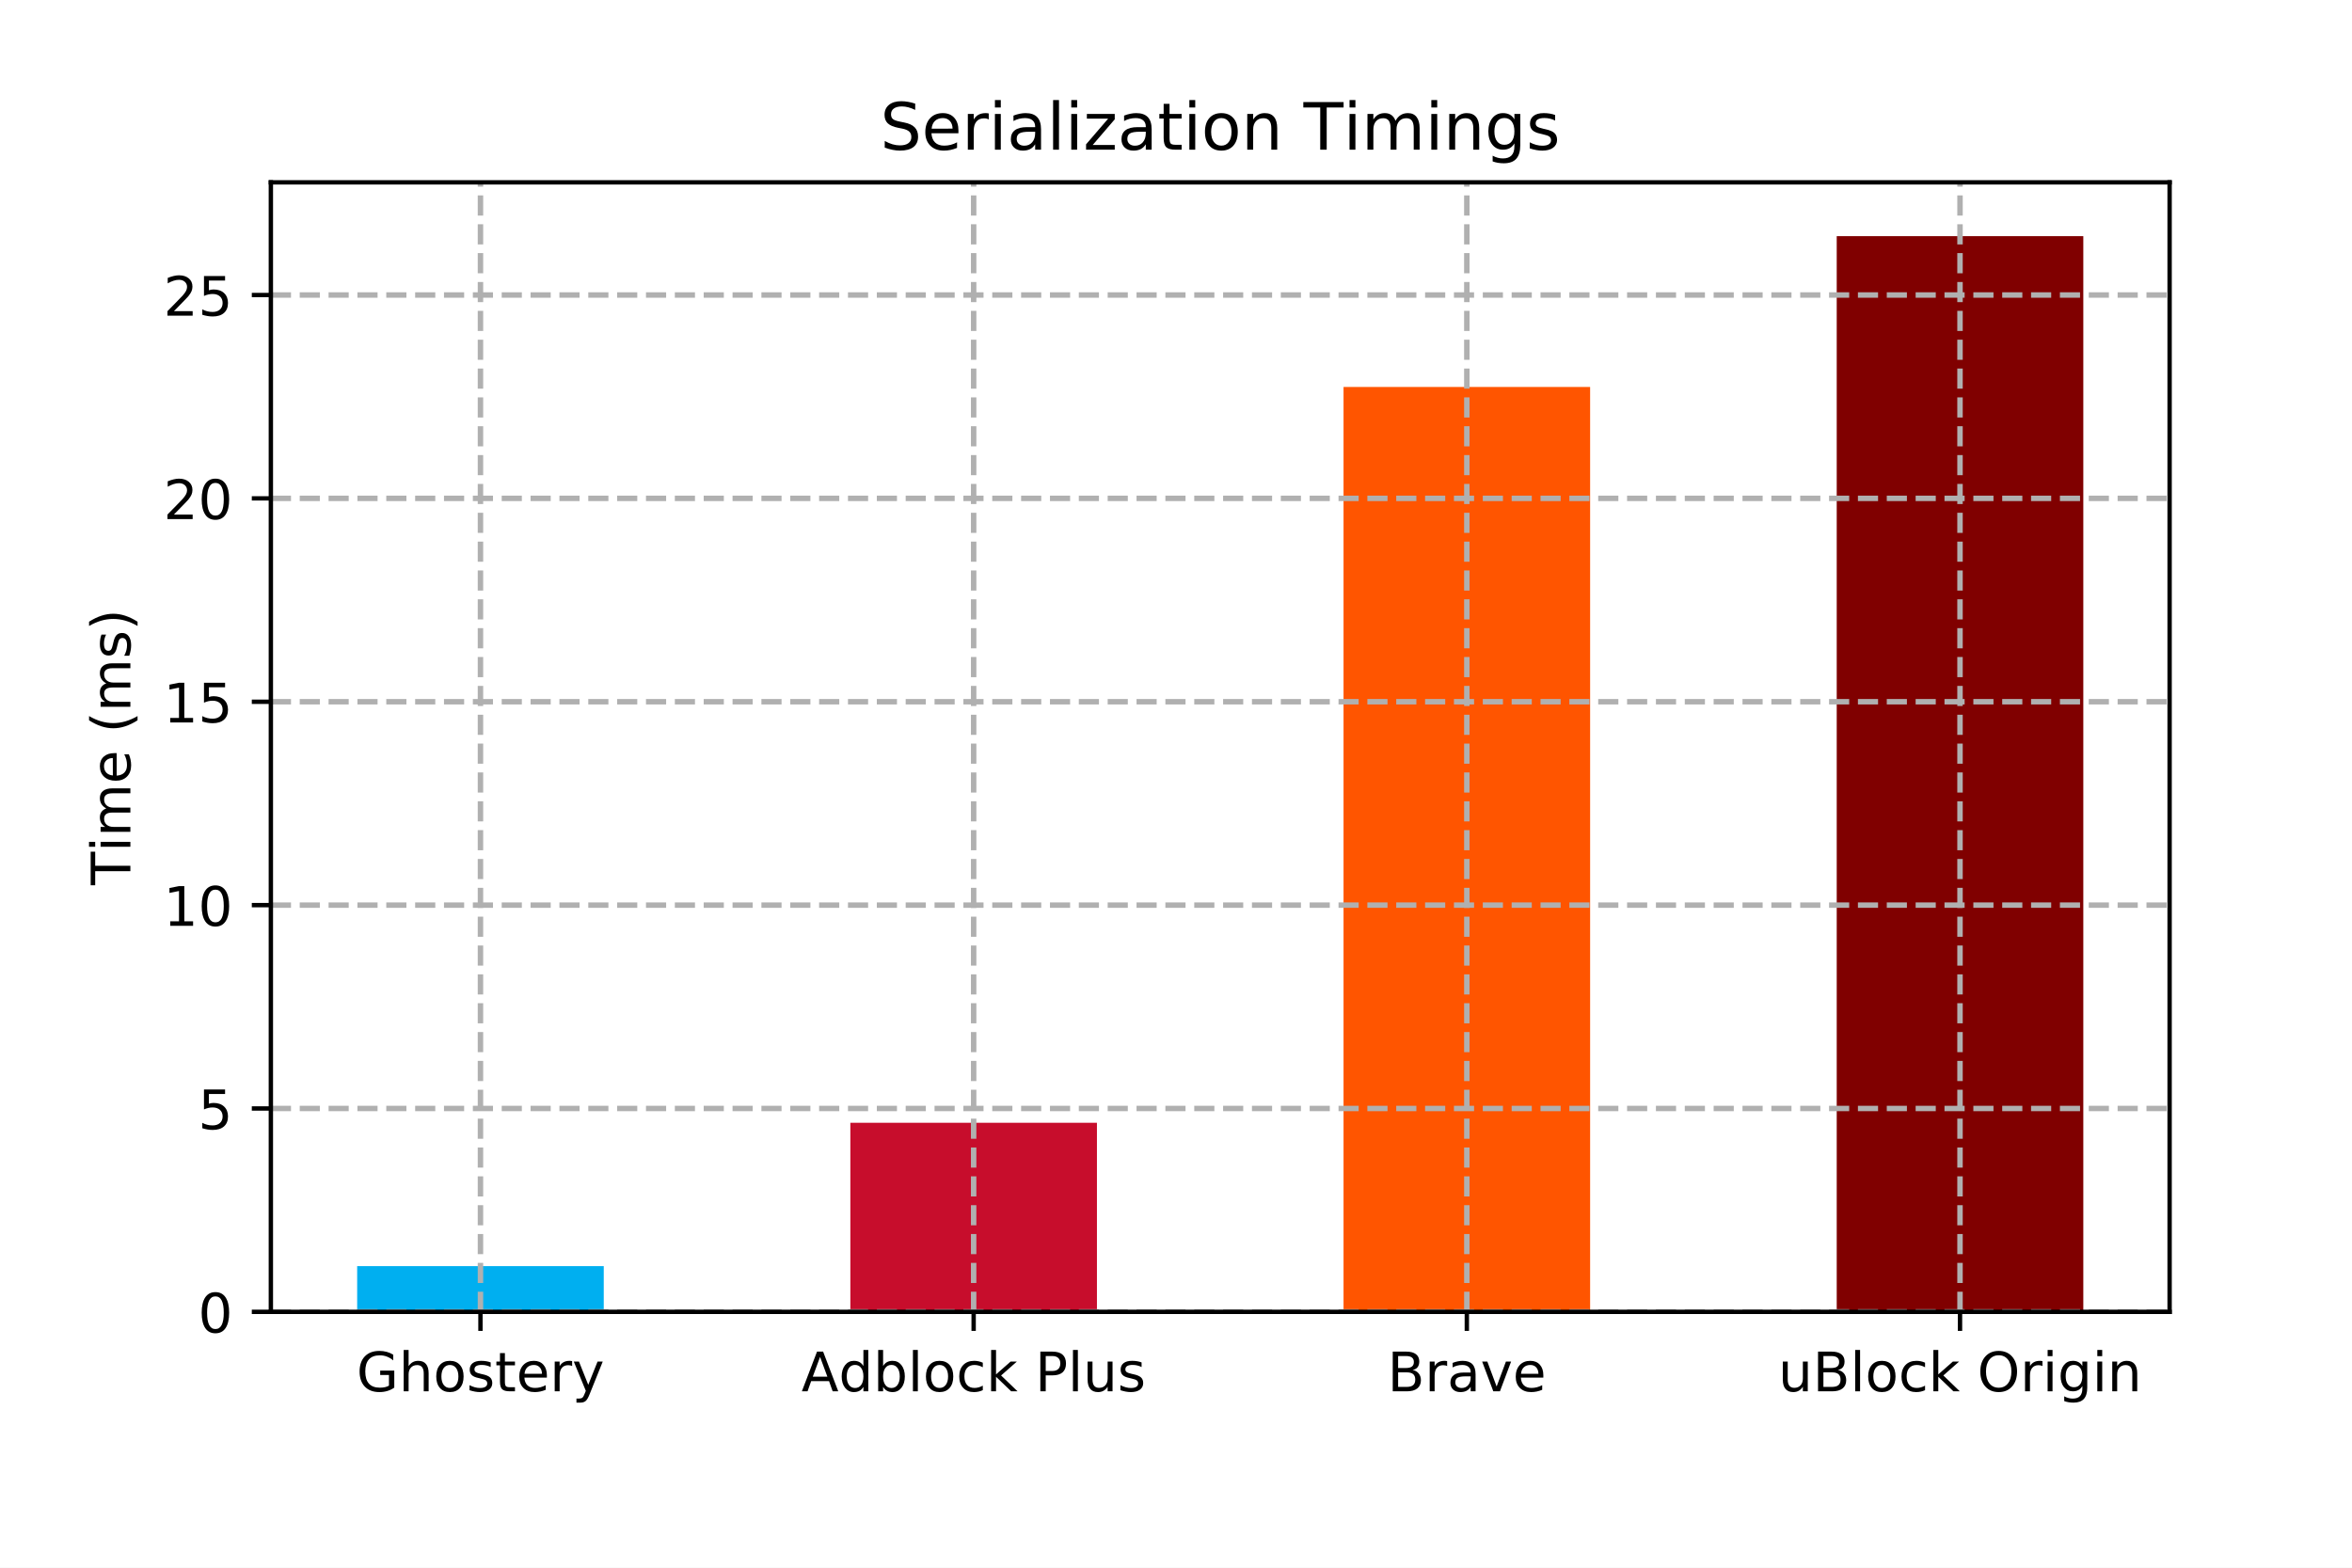
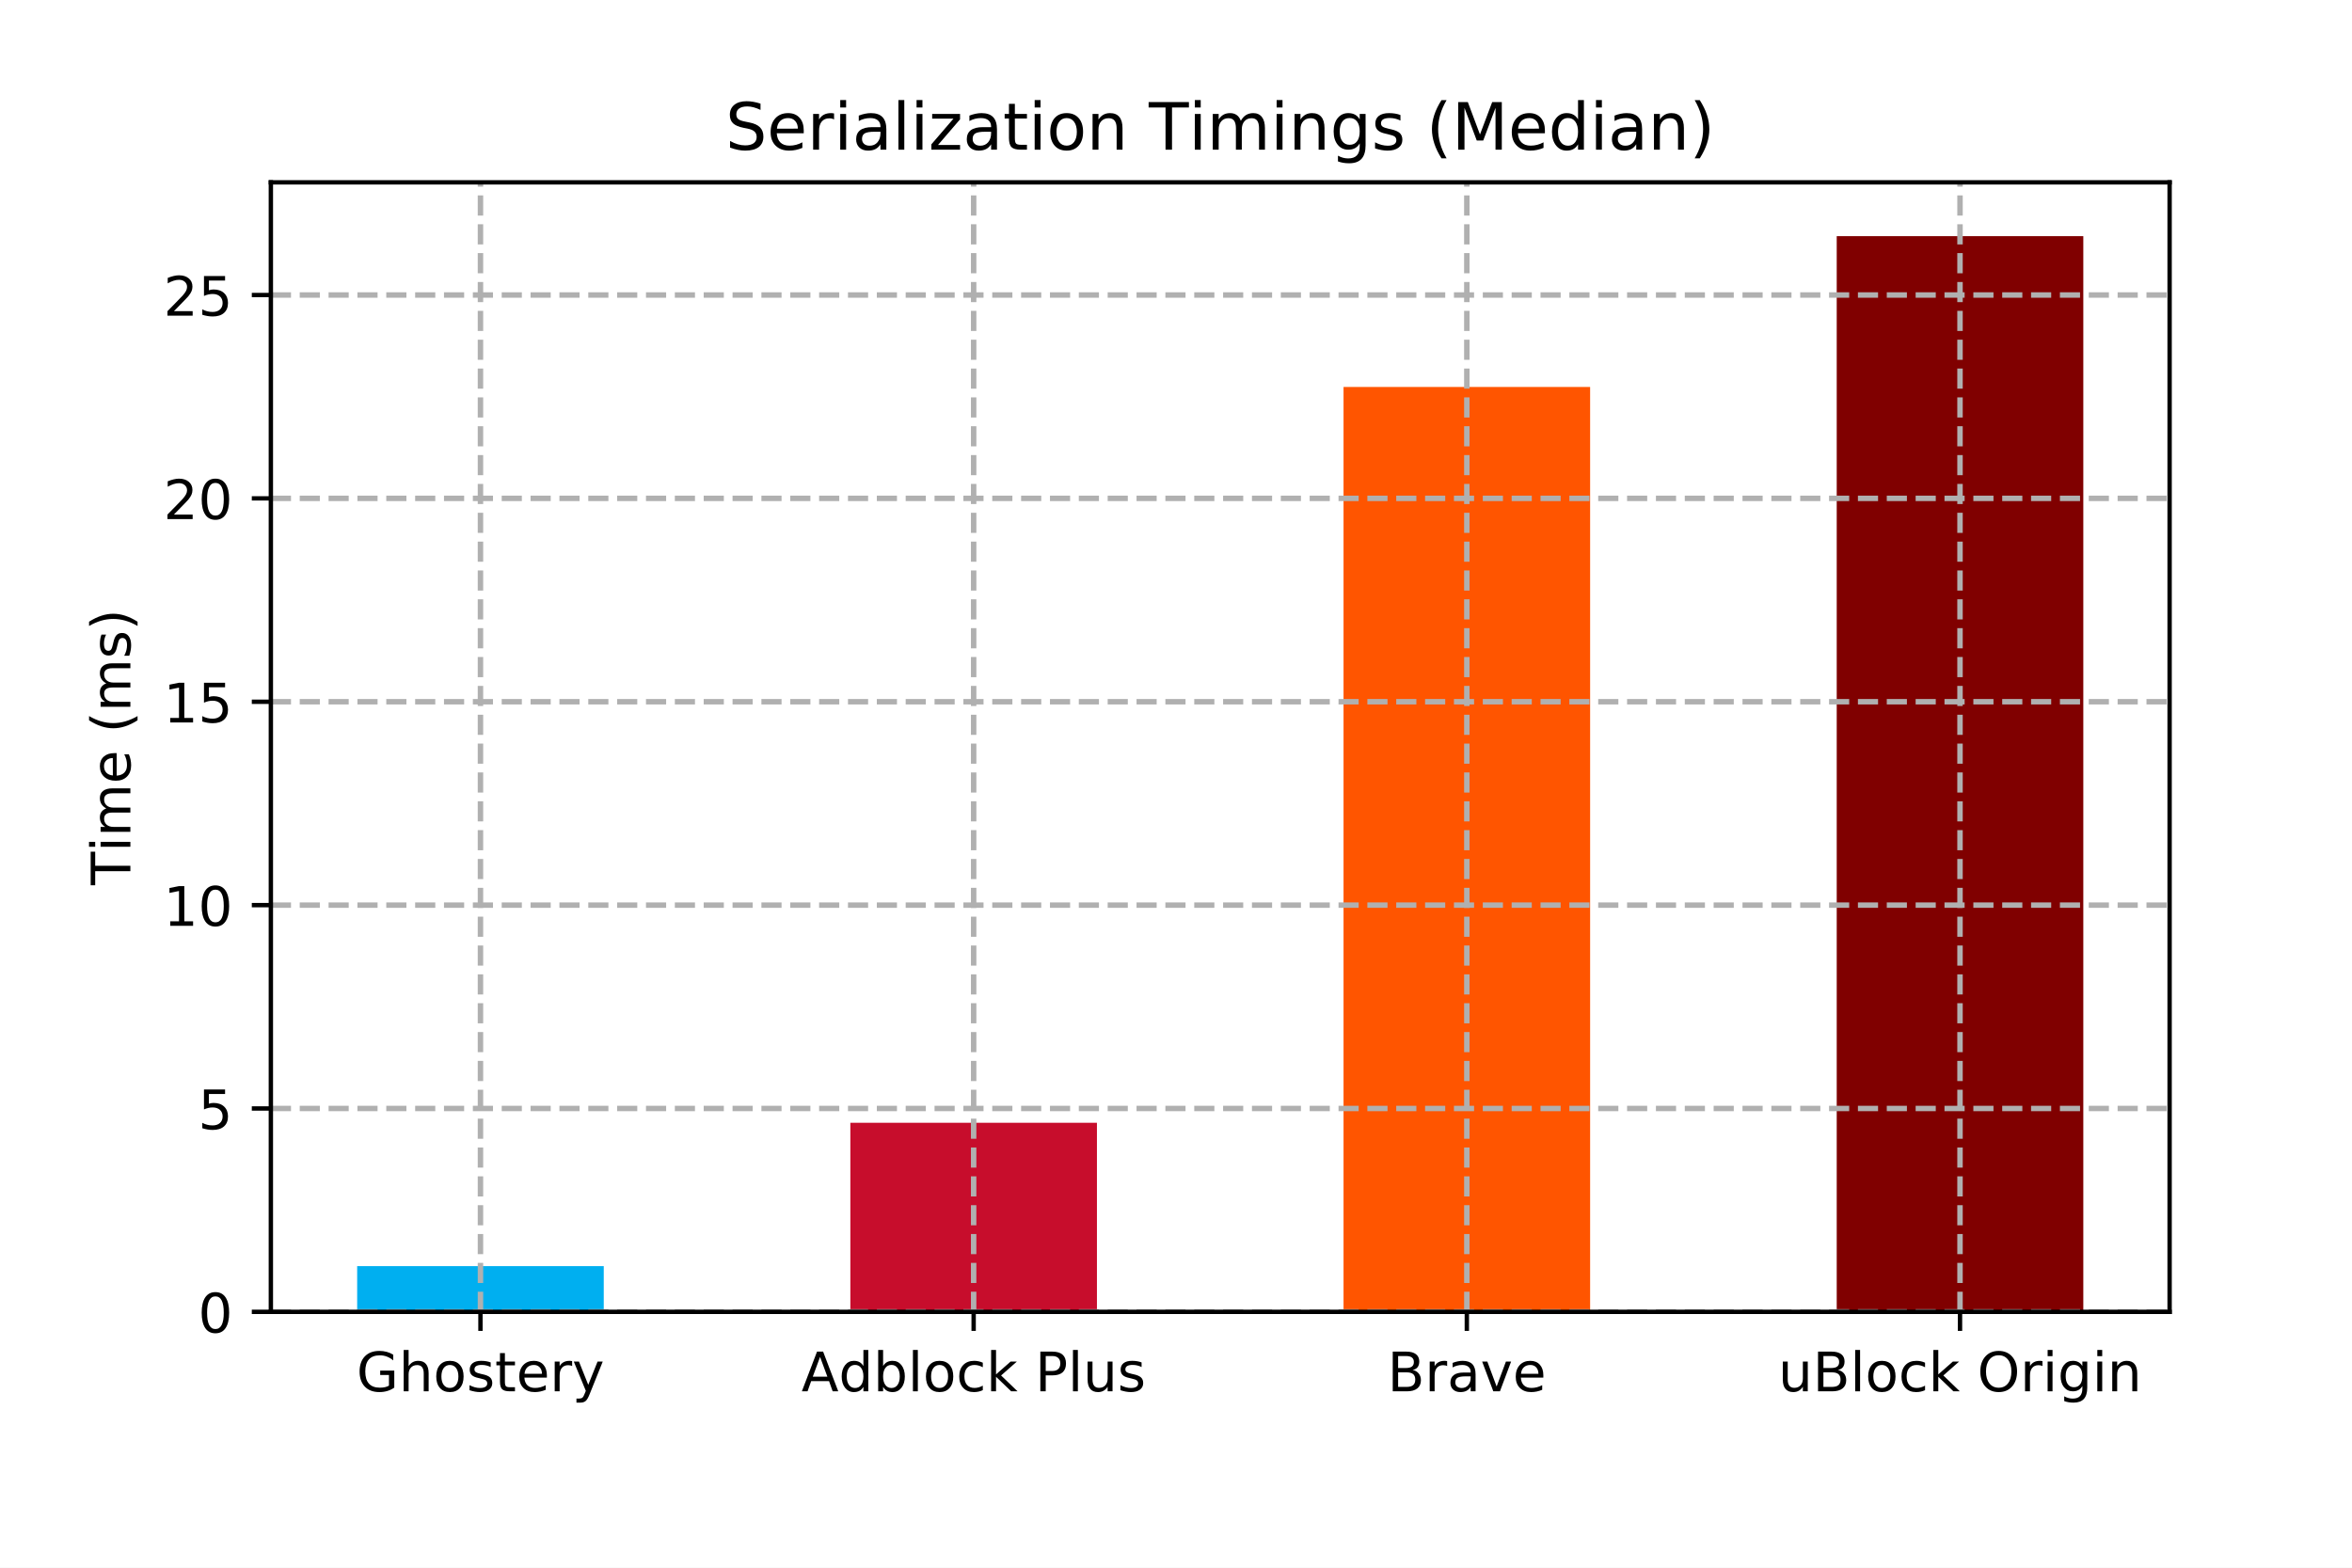
<svg xmlns="http://www.w3.org/2000/svg" xmlns:xlink="http://www.w3.org/1999/xlink" height="288pt" version="1.1" viewBox="0 0 432 288" width="432pt">
  <defs>
    <style type="text/css">
*{stroke-linecap:butt;stroke-linejoin:round;}
  </style>
  </defs>
  <g id="figure_1">
    <g id="patch_1">
      <path d="M 0 288  L 432 288  L 432 0  L 0 0  z " style="fill:#ffffff;" />
    </g>
    <g id="axes_1">
      <g id="patch_2">
        <path d="M 49.75 241  L 398.5 241  L 398.5 33.5  L 49.75 33.5  z " style="fill:#ffffff;" />
      </g>
      <g id="patch_3">
-         <path clip-path="url(#p25b57509da)" d="M 65.602 241  L 110.894 241  L 110.894 232.597  L 65.602 232.597  z " style="fill:#00aff0;" />
+         <path clip-path="url(#p0d533e120e)" d="M 65.602 241  L 110.894 241  L 110.894 232.597  L 65.602 232.597  z " style="fill:#00aff0;" />
      </g>
      <g id="patch_4">
-         <path clip-path="url(#p25b57509da)" d="M 156.187 241  L 201.479 241  L 201.479 206.265  L 156.187 206.265  z " style="fill:#c70d2c;" />
+         <path clip-path="url(#p0d533e120e)" d="M 156.187 241  L 201.479 241  L 201.479 206.265  L 156.187 206.265  z " style="fill:#c70d2c;" />
      </g>
      <g id="patch_5">
-         <path clip-path="url(#p25b57509da)" d="M 246.771 241  L 292.063 241  L 292.063 71.087  L 246.771 71.087  z " style="fill:#ff5500;" />
+         <path clip-path="url(#p0d533e120e)" d="M 246.771 241  L 292.063 241  L 292.063 71.087  L 246.771 71.087  z " style="fill:#ff5500;" />
      </g>
      <g id="patch_6">
-         <path clip-path="url(#p25b57509da)" d="M 337.356 241  L 382.648 241  L 382.648 43.381  L 337.356 43.381  z " style="fill:#800000;" />
+         <path clip-path="url(#p0d533e120e)" d="M 337.356 241  L 382.648 241  L 382.648 43.381  L 337.356 43.381  z " style="fill:#800000;" />
      </g>
      <g id="matplotlib.axis_1">
        <g id="xtick_1">
          <g id="line2d_1">
-             <path clip-path="url(#p25b57509da)" d="M 88.248 241  L 88.248 33.5  " style="fill:none;stroke:#b0b0b0;stroke-dasharray:3.7,1.6;stroke-dashoffset:0;" />
+             <path clip-path="url(#p0d533e120e)" d="M 88.248 241  L 88.248 33.5  " style="fill:none;stroke:#b0b0b0;stroke-dasharray:3.7,1.6;stroke-dashoffset:0;" />
          </g>
          <g id="line2d_2">
            <defs>
-               <path d="M 0 0  L 0 3.5  " id="m87b16449c4" style="stroke:#000000;stroke-width:0.8;" />
-             </defs>
-             <g>
-               <use style="stroke:#000000;stroke-width:0.8;" x="88.248" xlink:href="#m87b16449c4" y="241" />
+               <path d="M 0 0  L 0 3.5  " id="m488ea4b792" style="stroke:#000000;stroke-width:0.8;" />
+             </defs>
+             <g>
+               <use style="stroke:#000000;stroke-width:0.8;" x="88.248" xlink:href="#m488ea4b792" y="241" />
            </g>
          </g>
          <g id="text_1">
            <defs>
              <path d="M 59.516 10.406  L 59.516 29.984  L 43.406 29.984  L 43.406 38.094  L 69.281 38.094  L 69.281 6.781  Q 63.578 2.734 56.688 0.656  Q 49.812 -1.422 42 -1.422  Q 24.906 -1.422 15.25 8.562  Q 5.609 18.562 5.609 36.375  Q 5.609 54.25 15.25 64.234  Q 24.906 74.219 42 74.219  Q 49.125 74.219 55.547 72.453  Q 61.969 70.703 67.391 67.281  L 67.391 56.781  Q 61.922 61.422 55.766 63.766  Q 49.609 66.109 42.828 66.109  Q 29.438 66.109 22.719 58.641  Q 16.016 51.172 16.016 36.375  Q 16.016 21.625 22.719 14.156  Q 29.438 6.688 42.828 6.688  Q 48.047 6.688 52.141 7.594  Q 56.25 8.5 59.516 10.406  z " id="DejaVuSans-71" />
              <path d="M 54.891 33.016  L 54.891 0  L 45.906 0  L 45.906 32.719  Q 45.906 40.484 42.875 44.328  Q 39.844 48.188 33.797 48.188  Q 26.516 48.188 22.312 43.547  Q 18.109 38.922 18.109 30.906  L 18.109 0  L 9.078 0  L 9.078 75.984  L 18.109 75.984  L 18.109 46.188  Q 21.344 51.125 25.703 53.562  Q 30.078 56 35.797 56  Q 45.219 56 50.047 50.172  Q 54.891 44.344 54.891 33.016  z " id="DejaVuSans-104" />
              <path d="M 30.609 48.391  Q 23.391 48.391 19.188 42.75  Q 14.984 37.109 14.984 27.297  Q 14.984 17.484 19.156 11.844  Q 23.344 6.203 30.609 6.203  Q 37.797 6.203 41.984 11.859  Q 46.188 17.531 46.188 27.297  Q 46.188 37.016 41.984 42.703  Q 37.797 48.391 30.609 48.391  z M 30.609 56  Q 42.328 56 49.016 48.375  Q 55.719 40.766 55.719 27.297  Q 55.719 13.875 49.016 6.219  Q 42.328 -1.422 30.609 -1.422  Q 18.844 -1.422 12.172 6.219  Q 5.516 13.875 5.516 27.297  Q 5.516 40.766 12.172 48.375  Q 18.844 56 30.609 56  z " id="DejaVuSans-111" />
              <path d="M 44.281 53.078  L 44.281 44.578  Q 40.484 46.531 36.375 47.5  Q 32.281 48.484 27.875 48.484  Q 21.188 48.484 17.844 46.438  Q 14.5 44.391 14.5 40.281  Q 14.5 37.156 16.891 35.375  Q 19.281 33.594 26.516 31.984  L 29.594 31.297  Q 39.156 29.25 43.188 25.516  Q 47.219 21.781 47.219 15.094  Q 47.219 7.469 41.188 3.016  Q 35.156 -1.422 24.609 -1.422  Q 20.219 -1.422 15.453 -0.562  Q 10.688 0.297 5.422 2  L 5.422 11.281  Q 10.406 8.688 15.234 7.391  Q 20.062 6.109 24.812 6.109  Q 31.156 6.109 34.562 8.281  Q 37.984 10.453 37.984 14.406  Q 37.984 18.062 35.516 20.016  Q 33.062 21.969 24.703 23.781  L 21.578 24.516  Q 13.234 26.266 9.516 29.906  Q 5.812 33.547 5.812 39.891  Q 5.812 47.609 11.281 51.797  Q 16.75 56 26.812 56  Q 31.781 56 36.172 55.266  Q 40.578 54.547 44.281 53.078  z " id="DejaVuSans-115" />
              <path d="M 18.312 70.219  L 18.312 54.688  L 36.812 54.688  L 36.812 47.703  L 18.312 47.703  L 18.312 18.016  Q 18.312 11.328 20.141 9.422  Q 21.969 7.516 27.594 7.516  L 36.812 7.516  L 36.812 0  L 27.594 0  Q 17.188 0 13.234 3.875  Q 9.281 7.766 9.281 18.016  L 9.281 47.703  L 2.688 47.703  L 2.688 54.688  L 9.281 54.688  L 9.281 70.219  z " id="DejaVuSans-116" />
              <path d="M 56.203 29.594  L 56.203 25.203  L 14.891 25.203  Q 15.484 15.922 20.484 11.062  Q 25.484 6.203 34.422 6.203  Q 39.594 6.203 44.453 7.469  Q 49.312 8.734 54.109 11.281  L 54.109 2.781  Q 49.266 0.734 44.188 -0.344  Q 39.109 -1.422 33.891 -1.422  Q 20.797 -1.422 13.156 6.188  Q 5.516 13.812 5.516 26.812  Q 5.516 40.234 12.766 48.109  Q 20.016 56 32.328 56  Q 43.359 56 49.781 48.891  Q 56.203 41.797 56.203 29.594  z M 47.219 32.234  Q 47.125 39.594 43.094 43.984  Q 39.062 48.391 32.422 48.391  Q 24.906 48.391 20.391 44.141  Q 15.875 39.891 15.188 32.172  z " id="DejaVuSans-101" />
              <path d="M 41.109 46.297  Q 39.594 47.172 37.812 47.578  Q 36.031 48 33.891 48  Q 26.266 48 22.188 43.047  Q 18.109 38.094 18.109 28.812  L 18.109 0  L 9.078 0  L 9.078 54.688  L 18.109 54.688  L 18.109 46.188  Q 20.953 51.172 25.484 53.578  Q 30.031 56 36.531 56  Q 37.453 56 38.578 55.875  Q 39.703 55.766 41.062 55.516  z " id="DejaVuSans-114" />
              <path d="M 32.172 -5.078  Q 28.375 -14.844 24.75 -17.812  Q 21.141 -20.797 15.094 -20.797  L 7.906 -20.797  L 7.906 -13.281  L 13.188 -13.281  Q 16.891 -13.281 18.938 -11.516  Q 21 -9.766 23.484 -3.219  L 25.094 0.875  L 2.984 54.688  L 12.5 54.688  L 29.594 11.922  L 46.688 54.688  L 56.203 54.688  z " id="DejaVuSans-121" />
            </defs>
            <g transform="translate(65.48978 255.5984)scale(0.1 -0.1)">
              <use xlink:href="#DejaVuSans-71" />
              <use x="77.49" xlink:href="#DejaVuSans-104" />
              <use x="140.869" xlink:href="#DejaVuSans-111" />
              <use x="202.051" xlink:href="#DejaVuSans-115" />
              <use x="254.15" xlink:href="#DejaVuSans-116" />
              <use x="293.359" xlink:href="#DejaVuSans-101" />
              <use x="354.883" xlink:href="#DejaVuSans-114" />
              <use x="395.996" xlink:href="#DejaVuSans-121" />
            </g>
          </g>
        </g>
        <g id="xtick_2">
          <g id="line2d_3">
-             <path clip-path="url(#p25b57509da)" d="M 178.833 241  L 178.833 33.5  " style="fill:none;stroke:#b0b0b0;stroke-dasharray:3.7,1.6;stroke-dashoffset:0;" />
+             <path clip-path="url(#p0d533e120e)" d="M 178.833 241  L 178.833 33.5  " style="fill:none;stroke:#b0b0b0;stroke-dasharray:3.7,1.6;stroke-dashoffset:0;" />
          </g>
          <g id="line2d_4">
            <g>
-               <use style="stroke:#000000;stroke-width:0.8;" x="178.833" xlink:href="#m87b16449c4" y="241" />
+               <use style="stroke:#000000;stroke-width:0.8;" x="178.833" xlink:href="#m488ea4b792" y="241" />
            </g>
          </g>
          <g id="text_2">
            <defs>
              <path d="M 34.188 63.188  L 20.797 26.906  L 47.609 26.906  z M 28.609 72.906  L 39.797 72.906  L 67.578 0  L 57.328 0  L 50.688 18.703  L 17.828 18.703  L 11.188 0  L 0.781 0  z " id="DejaVuSans-65" />
              <path d="M 45.406 46.391  L 45.406 75.984  L 54.391 75.984  L 54.391 0  L 45.406 0  L 45.406 8.203  Q 42.578 3.328 38.25 0.953  Q 33.938 -1.422 27.875 -1.422  Q 17.969 -1.422 11.734 6.484  Q 5.516 14.406 5.516 27.297  Q 5.516 40.188 11.734 48.094  Q 17.969 56 27.875 56  Q 33.938 56 38.25 53.625  Q 42.578 51.266 45.406 46.391  z M 14.797 27.297  Q 14.797 17.391 18.875 11.75  Q 22.953 6.109 30.078 6.109  Q 37.203 6.109 41.297 11.75  Q 45.406 17.391 45.406 27.297  Q 45.406 37.203 41.297 42.844  Q 37.203 48.484 30.078 48.484  Q 22.953 48.484 18.875 42.844  Q 14.797 37.203 14.797 27.297  z " id="DejaVuSans-100" />
              <path d="M 48.688 27.297  Q 48.688 37.203 44.609 42.844  Q 40.531 48.484 33.406 48.484  Q 26.266 48.484 22.188 42.844  Q 18.109 37.203 18.109 27.297  Q 18.109 17.391 22.188 11.75  Q 26.266 6.109 33.406 6.109  Q 40.531 6.109 44.609 11.75  Q 48.688 17.391 48.688 27.297  z M 18.109 46.391  Q 20.953 51.266 25.266 53.625  Q 29.594 56 35.594 56  Q 45.562 56 51.781 48.094  Q 58.016 40.188 58.016 27.297  Q 58.016 14.406 51.781 6.484  Q 45.562 -1.422 35.594 -1.422  Q 29.594 -1.422 25.266 0.953  Q 20.953 3.328 18.109 8.203  L 18.109 0  L 9.078 0  L 9.078 75.984  L 18.109 75.984  z " id="DejaVuSans-98" />
              <path d="M 9.422 75.984  L 18.406 75.984  L 18.406 0  L 9.422 0  z " id="DejaVuSans-108" />
              <path d="M 48.781 52.594  L 48.781 44.188  Q 44.969 46.297 41.141 47.344  Q 37.312 48.391 33.406 48.391  Q 24.656 48.391 19.812 42.844  Q 14.984 37.312 14.984 27.297  Q 14.984 17.281 19.812 11.734  Q 24.656 6.203 33.406 6.203  Q 37.312 6.203 41.141 7.25  Q 44.969 8.297 48.781 10.406  L 48.781 2.094  Q 45.016 0.344 40.984 -0.531  Q 36.969 -1.422 32.422 -1.422  Q 20.062 -1.422 12.781 6.344  Q 5.516 14.109 5.516 27.297  Q 5.516 40.672 12.859 48.328  Q 20.219 56 33.016 56  Q 37.156 56 41.109 55.141  Q 45.062 54.297 48.781 52.594  z " id="DejaVuSans-99" />
              <path d="M 9.078 75.984  L 18.109 75.984  L 18.109 31.109  L 44.922 54.688  L 56.391 54.688  L 27.391 29.109  L 57.625 0  L 45.906 0  L 18.109 26.703  L 18.109 0  L 9.078 0  z " id="DejaVuSans-107" />
              <path id="DejaVuSans-32" />
              <path d="M 19.672 64.797  L 19.672 37.406  L 32.078 37.406  Q 38.969 37.406 42.719 40.969  Q 46.484 44.531 46.484 51.125  Q 46.484 57.672 42.719 61.234  Q 38.969 64.797 32.078 64.797  z M 9.812 72.906  L 32.078 72.906  Q 44.344 72.906 50.609 67.359  Q 56.891 61.812 56.891 51.125  Q 56.891 40.328 50.609 34.812  Q 44.344 29.297 32.078 29.297  L 19.672 29.297  L 19.672 0  L 9.812 0  z " id="DejaVuSans-80" />
              <path d="M 8.5 21.578  L 8.5 54.688  L 17.484 54.688  L 17.484 21.922  Q 17.484 14.156 20.5 10.266  Q 23.531 6.391 29.594 6.391  Q 36.859 6.391 41.078 11.031  Q 45.312 15.672 45.312 23.688  L 45.312 54.688  L 54.297 54.688  L 54.297 0  L 45.312 0  L 45.312 8.406  Q 42.047 3.422 37.719 1  Q 33.406 -1.422 27.688 -1.422  Q 18.266 -1.422 13.375 4.438  Q 8.5 10.297 8.5 21.578  z M 31.109 56  z " id="DejaVuSans-117" />
            </defs>
            <g transform="translate(147.2054 255.5984)scale(0.1 -0.1)">
              <use xlink:href="#DejaVuSans-65" />
              <use x="68.393" xlink:href="#DejaVuSans-100" />
              <use x="131.869" xlink:href="#DejaVuSans-98" />
              <use x="195.346" xlink:href="#DejaVuSans-108" />
              <use x="223.129" xlink:href="#DejaVuSans-111" />
              <use x="284.311" xlink:href="#DejaVuSans-99" />
              <use x="339.291" xlink:href="#DejaVuSans-107" />
              <use x="397.201" xlink:href="#DejaVuSans-32" />
              <use x="428.988" xlink:href="#DejaVuSans-80" />
              <use x="489.291" xlink:href="#DejaVuSans-108" />
              <use x="517.074" xlink:href="#DejaVuSans-117" />
              <use x="580.453" xlink:href="#DejaVuSans-115" />
            </g>
          </g>
        </g>
        <g id="xtick_3">
          <g id="line2d_5">
-             <path clip-path="url(#p25b57509da)" d="M 269.417 241  L 269.417 33.5  " style="fill:none;stroke:#b0b0b0;stroke-dasharray:3.7,1.6;stroke-dashoffset:0;" />
+             <path clip-path="url(#p0d533e120e)" d="M 269.417 241  L 269.417 33.5  " style="fill:none;stroke:#b0b0b0;stroke-dasharray:3.7,1.6;stroke-dashoffset:0;" />
          </g>
          <g id="line2d_6">
            <g>
-               <use style="stroke:#000000;stroke-width:0.8;" x="269.417" xlink:href="#m87b16449c4" y="241" />
+               <use style="stroke:#000000;stroke-width:0.8;" x="269.417" xlink:href="#m488ea4b792" y="241" />
            </g>
          </g>
          <g id="text_3">
            <defs>
              <path d="M 19.672 34.812  L 19.672 8.109  L 35.5 8.109  Q 43.453 8.109 47.281 11.406  Q 51.125 14.703 51.125 21.484  Q 51.125 28.328 47.281 31.562  Q 43.453 34.812 35.5 34.812  z M 19.672 64.797  L 19.672 42.828  L 34.281 42.828  Q 41.5 42.828 45.031 45.531  Q 48.578 48.25 48.578 53.812  Q 48.578 59.328 45.031 62.062  Q 41.5 64.797 34.281 64.797  z M 9.812 72.906  L 35.016 72.906  Q 46.297 72.906 52.391 68.219  Q 58.5 63.531 58.5 54.891  Q 58.5 48.188 55.375 44.234  Q 52.25 40.281 46.188 39.312  Q 53.469 37.75 57.5 32.781  Q 61.531 27.828 61.531 20.406  Q 61.531 10.641 54.891 5.312  Q 48.25 0 35.984 0  L 9.812 0  z " id="DejaVuSans-66" />
              <path d="M 34.281 27.484  Q 23.391 27.484 19.188 25  Q 14.984 22.516 14.984 16.5  Q 14.984 11.719 18.141 8.906  Q 21.297 6.109 26.703 6.109  Q 34.188 6.109 38.703 11.406  Q 43.219 16.703 43.219 25.484  L 43.219 27.484  z M 52.203 31.203  L 52.203 0  L 43.219 0  L 43.219 8.297  Q 40.141 3.328 35.547 0.953  Q 30.953 -1.422 24.312 -1.422  Q 15.922 -1.422 10.953 3.297  Q 6 8.016 6 15.922  Q 6 25.141 12.172 29.828  Q 18.359 34.516 30.609 34.516  L 43.219 34.516  L 43.219 35.406  Q 43.219 41.609 39.141 45  Q 35.062 48.391 27.688 48.391  Q 23 48.391 18.547 47.266  Q 14.109 46.141 10.016 43.891  L 10.016 52.203  Q 14.938 54.109 19.578 55.047  Q 24.219 56 28.609 56  Q 40.484 56 46.344 49.844  Q 52.203 43.703 52.203 31.203  z " id="DejaVuSans-97" />
              <path d="M 2.984 54.688  L 12.5 54.688  L 29.594 8.797  L 46.688 54.688  L 56.203 54.688  L 35.688 0  L 23.484 0  z " id="DejaVuSans-118" />
            </defs>
            <g transform="translate(254.8313 255.5984)scale(0.1 -0.1)">
              <use xlink:href="#DejaVuSans-66" />
              <use x="68.604" xlink:href="#DejaVuSans-114" />
              <use x="109.717" xlink:href="#DejaVuSans-97" />
              <use x="170.996" xlink:href="#DejaVuSans-118" />
              <use x="230.176" xlink:href="#DejaVuSans-101" />
            </g>
          </g>
        </g>
        <g id="xtick_4">
          <g id="line2d_7">
-             <path clip-path="url(#p25b57509da)" d="M 360.002 241  L 360.002 33.5  " style="fill:none;stroke:#b0b0b0;stroke-dasharray:3.7,1.6;stroke-dashoffset:0;" />
+             <path clip-path="url(#p0d533e120e)" d="M 360.002 241  L 360.002 33.5  " style="fill:none;stroke:#b0b0b0;stroke-dasharray:3.7,1.6;stroke-dashoffset:0;" />
          </g>
          <g id="line2d_8">
            <g>
-               <use style="stroke:#000000;stroke-width:0.8;" x="360.002" xlink:href="#m87b16449c4" y="241" />
+               <use style="stroke:#000000;stroke-width:0.8;" x="360.002" xlink:href="#m488ea4b792" y="241" />
            </g>
          </g>
          <g id="text_4">
            <defs>
              <path d="M 39.406 66.219  Q 28.656 66.219 22.328 58.203  Q 16.016 50.203 16.016 36.375  Q 16.016 22.609 22.328 14.594  Q 28.656 6.594 39.406 6.594  Q 50.141 6.594 56.422 14.594  Q 62.703 22.609 62.703 36.375  Q 62.703 50.203 56.422 58.203  Q 50.141 66.219 39.406 66.219  z M 39.406 74.219  Q 54.734 74.219 63.906 63.938  Q 73.094 53.656 73.094 36.375  Q 73.094 19.141 63.906 8.859  Q 54.734 -1.422 39.406 -1.422  Q 24.031 -1.422 14.812 8.828  Q 5.609 19.094 5.609 36.375  Q 5.609 53.656 14.812 63.938  Q 24.031 74.219 39.406 74.219  z " id="DejaVuSans-79" />
              <path d="M 9.422 54.688  L 18.406 54.688  L 18.406 0  L 9.422 0  z M 9.422 75.984  L 18.406 75.984  L 18.406 64.594  L 9.422 64.594  z " id="DejaVuSans-105" />
              <path d="M 45.406 27.984  Q 45.406 37.75 41.375 43.109  Q 37.359 48.484 30.078 48.484  Q 22.859 48.484 18.828 43.109  Q 14.797 37.75 14.797 27.984  Q 14.797 18.266 18.828 12.891  Q 22.859 7.516 30.078 7.516  Q 37.359 7.516 41.375 12.891  Q 45.406 18.266 45.406 27.984  z M 54.391 6.781  Q 54.391 -7.172 48.188 -13.984  Q 42 -20.797 29.203 -20.797  Q 24.469 -20.797 20.266 -20.094  Q 16.062 -19.391 12.109 -17.922  L 12.109 -9.188  Q 16.062 -11.328 19.922 -12.344  Q 23.781 -13.375 27.781 -13.375  Q 36.625 -13.375 41.016 -8.766  Q 45.406 -4.156 45.406 5.172  L 45.406 9.625  Q 42.625 4.781 38.281 2.391  Q 33.938 0 27.875 0  Q 17.828 0 11.672 7.656  Q 5.516 15.328 5.516 27.984  Q 5.516 40.672 11.672 48.328  Q 17.828 56 27.875 56  Q 33.938 56 38.281 53.609  Q 42.625 51.219 45.406 46.391  L 45.406 54.688  L 54.391 54.688  z " id="DejaVuSans-103" />
              <path d="M 54.891 33.016  L 54.891 0  L 45.906 0  L 45.906 32.719  Q 45.906 40.484 42.875 44.328  Q 39.844 48.188 33.797 48.188  Q 26.516 48.188 22.312 43.547  Q 18.109 38.922 18.109 30.906  L 18.109 0  L 9.078 0  L 9.078 54.688  L 18.109 54.688  L 18.109 46.188  Q 21.344 51.125 25.703 53.562  Q 30.078 56 35.797 56  Q 45.219 56 50.047 50.172  Q 54.891 44.344 54.891 33.016  z " id="DejaVuSans-110" />
            </defs>
            <g transform="translate(326.6079 255.5984)scale(0.1 -0.1)">
              <use xlink:href="#DejaVuSans-117" />
              <use x="63.379" xlink:href="#DejaVuSans-66" />
              <use x="131.982" xlink:href="#DejaVuSans-108" />
              <use x="159.766" xlink:href="#DejaVuSans-111" />
              <use x="220.947" xlink:href="#DejaVuSans-99" />
              <use x="275.928" xlink:href="#DejaVuSans-107" />
              <use x="333.838" xlink:href="#DejaVuSans-32" />
              <use x="365.625" xlink:href="#DejaVuSans-79" />
              <use x="444.336" xlink:href="#DejaVuSans-114" />
              <use x="485.449" xlink:href="#DejaVuSans-105" />
              <use x="513.232" xlink:href="#DejaVuSans-103" />
              <use x="576.709" xlink:href="#DejaVuSans-105" />
              <use x="604.492" xlink:href="#DejaVuSans-110" />
            </g>
          </g>
        </g>
      </g>
      <g id="matplotlib.axis_2">
        <g id="ytick_1">
          <g id="line2d_9">
-             <path clip-path="url(#p25b57509da)" d="M 49.75 241  L 398.5 241  " style="fill:none;stroke:#b0b0b0;stroke-dasharray:3.7,1.6;stroke-dashoffset:0;" />
+             <path clip-path="url(#p0d533e120e)" d="M 49.75 241  L 398.5 241  " style="fill:none;stroke:#b0b0b0;stroke-dasharray:3.7,1.6;stroke-dashoffset:0;" />
          </g>
          <g id="line2d_10">
            <defs>
-               <path d="M 0 0  L -3.5 0  " id="m52f0fc235b" style="stroke:#000000;stroke-width:0.8;" />
-             </defs>
-             <g>
-               <use style="stroke:#000000;stroke-width:0.8;" x="49.75" xlink:href="#m52f0fc235b" y="241" />
+               <path d="M 0 0  L -3.5 0  " id="mf327049a76" style="stroke:#000000;stroke-width:0.8;" />
+             </defs>
+             <g>
+               <use style="stroke:#000000;stroke-width:0.8;" x="49.75" xlink:href="#mf327049a76" y="241" />
            </g>
          </g>
          <g id="text_5">
            <defs>
              <path d="M 31.781 66.406  Q 24.172 66.406 20.328 58.906  Q 16.5 51.422 16.5 36.375  Q 16.5 21.391 20.328 13.891  Q 24.172 6.391 31.781 6.391  Q 39.453 6.391 43.281 13.891  Q 47.125 21.391 47.125 36.375  Q 47.125 51.422 43.281 58.906  Q 39.453 66.406 31.781 66.406  z M 31.781 74.219  Q 44.047 74.219 50.516 64.516  Q 56.984 54.828 56.984 36.375  Q 56.984 17.969 50.516 8.266  Q 44.047 -1.422 31.781 -1.422  Q 19.531 -1.422 13.062 8.266  Q 6.594 17.969 6.594 36.375  Q 6.594 54.828 13.062 64.516  Q 19.531 74.219 31.781 74.219  z " id="DejaVuSans-48" />
            </defs>
            <g transform="translate(36.3875 244.7992)scale(0.1 -0.1)">
              <use xlink:href="#DejaVuSans-48" />
            </g>
          </g>
        </g>
        <g id="ytick_2">
          <g id="line2d_11">
-             <path clip-path="url(#p25b57509da)" d="M 49.75 203.639  L 398.5 203.639  " style="fill:none;stroke:#b0b0b0;stroke-dasharray:3.7,1.6;stroke-dashoffset:0;" />
+             <path clip-path="url(#p0d533e120e)" d="M 49.75 203.639  L 398.5 203.639  " style="fill:none;stroke:#b0b0b0;stroke-dasharray:3.7,1.6;stroke-dashoffset:0;" />
          </g>
          <g id="line2d_12">
            <g>
-               <use style="stroke:#000000;stroke-width:0.8;" x="49.75" xlink:href="#m52f0fc235b" y="203.639" />
+               <use style="stroke:#000000;stroke-width:0.8;" x="49.75" xlink:href="#mf327049a76" y="203.639" />
            </g>
          </g>
          <g id="text_6">
            <defs>
              <path d="M 10.797 72.906  L 49.516 72.906  L 49.516 64.594  L 19.828 64.594  L 19.828 46.734  Q 21.969 47.469 24.109 47.828  Q 26.266 48.188 28.422 48.188  Q 40.625 48.188 47.75 41.5  Q 54.891 34.812 54.891 23.391  Q 54.891 11.625 47.562 5.094  Q 40.234 -1.422 26.906 -1.422  Q 22.312 -1.422 17.547 -0.641  Q 12.797 0.141 7.719 1.703  L 7.719 11.625  Q 12.109 9.234 16.797 8.062  Q 21.484 6.891 26.703 6.891  Q 35.156 6.891 40.078 11.328  Q 45.016 15.766 45.016 23.391  Q 45.016 31 40.078 35.438  Q 35.156 39.891 26.703 39.891  Q 22.75 39.891 18.812 39.016  Q 14.891 38.141 10.797 36.281  z " id="DejaVuSans-53" />
            </defs>
            <g transform="translate(36.3875 207.4387)scale(0.1 -0.1)">
              <use xlink:href="#DejaVuSans-53" />
            </g>
          </g>
        </g>
        <g id="ytick_3">
          <g id="line2d_13">
-             <path clip-path="url(#p25b57509da)" d="M 49.75 166.279  L 398.5 166.279  " style="fill:none;stroke:#b0b0b0;stroke-dasharray:3.7,1.6;stroke-dashoffset:0;" />
+             <path clip-path="url(#p0d533e120e)" d="M 49.75 166.279  L 398.5 166.279  " style="fill:none;stroke:#b0b0b0;stroke-dasharray:3.7,1.6;stroke-dashoffset:0;" />
          </g>
          <g id="line2d_14">
            <g>
-               <use style="stroke:#000000;stroke-width:0.8;" x="49.75" xlink:href="#m52f0fc235b" y="166.279" />
+               <use style="stroke:#000000;stroke-width:0.8;" x="49.75" xlink:href="#mf327049a76" y="166.279" />
            </g>
          </g>
          <g id="text_7">
            <defs>
              <path d="M 12.406 8.297  L 28.516 8.297  L 28.516 63.922  L 10.984 60.406  L 10.984 69.391  L 28.422 72.906  L 38.281 72.906  L 38.281 8.297  L 54.391 8.297  L 54.391 0  L 12.406 0  z " id="DejaVuSans-49" />
            </defs>
            <g transform="translate(30.025 170.0782)scale(0.1 -0.1)">
              <use xlink:href="#DejaVuSans-49" />
              <use x="63.623" xlink:href="#DejaVuSans-48" />
            </g>
          </g>
        </g>
        <g id="ytick_4">
          <g id="line2d_15">
-             <path clip-path="url(#p25b57509da)" d="M 49.75 128.918  L 398.5 128.918  " style="fill:none;stroke:#b0b0b0;stroke-dasharray:3.7,1.6;stroke-dashoffset:0;" />
+             <path clip-path="url(#p0d533e120e)" d="M 49.75 128.918  L 398.5 128.918  " style="fill:none;stroke:#b0b0b0;stroke-dasharray:3.7,1.6;stroke-dashoffset:0;" />
          </g>
          <g id="line2d_16">
            <g>
-               <use style="stroke:#000000;stroke-width:0.8;" x="49.75" xlink:href="#m52f0fc235b" y="128.918" />
+               <use style="stroke:#000000;stroke-width:0.8;" x="49.75" xlink:href="#mf327049a76" y="128.918" />
            </g>
          </g>
          <g id="text_8">
            <g transform="translate(30.025 132.7176)scale(0.1 -0.1)">
              <use xlink:href="#DejaVuSans-49" />
              <use x="63.623" xlink:href="#DejaVuSans-53" />
            </g>
          </g>
        </g>
        <g id="ytick_5">
          <g id="line2d_17">
-             <path clip-path="url(#p25b57509da)" d="M 49.75 91.558  L 398.5 91.558  " style="fill:none;stroke:#b0b0b0;stroke-dasharray:3.7,1.6;stroke-dashoffset:0;" />
+             <path clip-path="url(#p0d533e120e)" d="M 49.75 91.558  L 398.5 91.558  " style="fill:none;stroke:#b0b0b0;stroke-dasharray:3.7,1.6;stroke-dashoffset:0;" />
          </g>
          <g id="line2d_18">
            <g>
-               <use style="stroke:#000000;stroke-width:0.8;" x="49.75" xlink:href="#m52f0fc235b" y="91.558" />
+               <use style="stroke:#000000;stroke-width:0.8;" x="49.75" xlink:href="#mf327049a76" y="91.558" />
            </g>
          </g>
          <g id="text_9">
            <defs>
              <path d="M 19.188 8.297  L 53.609 8.297  L 53.609 0  L 7.328 0  L 7.328 8.297  Q 12.938 14.109 22.625 23.891  Q 32.328 33.688 34.812 36.531  Q 39.547 41.844 41.422 45.531  Q 43.312 49.219 43.312 52.781  Q 43.312 58.594 39.234 62.25  Q 35.156 65.922 28.609 65.922  Q 23.969 65.922 18.812 64.312  Q 13.672 62.703 7.812 59.422  L 7.812 69.391  Q 13.766 71.781 18.938 73  Q 24.125 74.219 28.422 74.219  Q 39.75 74.219 46.484 68.547  Q 53.219 62.891 53.219 53.422  Q 53.219 48.922 51.531 44.891  Q 49.859 40.875 45.406 35.406  Q 44.188 33.984 37.641 27.219  Q 31.109 20.453 19.188 8.297  z " id="DejaVuSans-50" />
            </defs>
            <g transform="translate(30.025 95.35711)scale(0.1 -0.1)">
              <use xlink:href="#DejaVuSans-50" />
              <use x="63.623" xlink:href="#DejaVuSans-48" />
            </g>
          </g>
        </g>
        <g id="ytick_6">
          <g id="line2d_19">
-             <path clip-path="url(#p25b57509da)" d="M 49.75 54.197  L 398.5 54.197  " style="fill:none;stroke:#b0b0b0;stroke-dasharray:3.7,1.6;stroke-dashoffset:0;" />
+             <path clip-path="url(#p0d533e120e)" d="M 49.75 54.197  L 398.5 54.197  " style="fill:none;stroke:#b0b0b0;stroke-dasharray:3.7,1.6;stroke-dashoffset:0;" />
          </g>
          <g id="line2d_20">
            <g>
-               <use style="stroke:#000000;stroke-width:0.8;" x="49.75" xlink:href="#m52f0fc235b" y="54.197" />
+               <use style="stroke:#000000;stroke-width:0.8;" x="49.75" xlink:href="#mf327049a76" y="54.197" />
            </g>
          </g>
          <g id="text_10">
            <g transform="translate(30.025 57.99658)scale(0.1 -0.1)">
              <use xlink:href="#DejaVuSans-50" />
              <use x="63.623" xlink:href="#DejaVuSans-53" />
            </g>
          </g>
        </g>
        <g id="text_11">
          <defs>
            <path d="M -0.297 72.906  L 61.375 72.906  L 61.375 64.594  L 35.5 64.594  L 35.5 0  L 25.594 0  L 25.594 64.594  L -0.297 64.594  z " id="DejaVuSans-84" />
            <path d="M 52 44.188  Q 55.375 50.25 60.062 53.125  Q 64.75 56 71.094 56  Q 79.641 56 84.281 50.016  Q 88.922 44.047 88.922 33.016  L 88.922 0  L 79.891 0  L 79.891 32.719  Q 79.891 40.578 77.094 44.375  Q 74.312 48.188 68.609 48.188  Q 61.625 48.188 57.562 43.547  Q 53.516 38.922 53.516 30.906  L 53.516 0  L 44.484 0  L 44.484 32.719  Q 44.484 40.625 41.703 44.406  Q 38.922 48.188 33.109 48.188  Q 26.219 48.188 22.156 43.531  Q 18.109 38.875 18.109 30.906  L 18.109 0  L 9.078 0  L 9.078 54.688  L 18.109 54.688  L 18.109 46.188  Q 21.188 51.219 25.484 53.609  Q 29.781 56 35.688 56  Q 41.656 56 45.828 52.969  Q 50 49.953 52 44.188  z " id="DejaVuSans-109" />
            <path d="M 31 75.875  Q 24.469 64.656 21.281 53.656  Q 18.109 42.672 18.109 31.391  Q 18.109 20.125 21.312 9.062  Q 24.516 -2 31 -13.188  L 23.188 -13.188  Q 15.875 -1.703 12.234 9.375  Q 8.594 20.453 8.594 31.391  Q 8.594 42.281 12.203 53.312  Q 15.828 64.359 23.188 75.875  z " id="DejaVuSans-40" />
            <path d="M 8.016 75.875  L 15.828 75.875  Q 23.141 64.359 26.781 53.312  Q 30.422 42.281 30.422 31.391  Q 30.422 20.453 26.781 9.375  Q 23.141 -1.703 15.828 -13.188  L 8.016 -13.188  Q 14.5 -2 17.703 9.062  Q 20.906 20.125 20.906 31.391  Q 20.906 42.672 17.703 53.656  Q 14.5 64.656 8.016 75.875  z " id="DejaVuSans-41" />
          </defs>
          <g transform="translate(23.94531 162.6031)rotate(-90)scale(0.1 -0.1)">
            <use xlink:href="#DejaVuSans-84" />
            <use x="61.037" xlink:href="#DejaVuSans-105" />
            <use x="88.82" xlink:href="#DejaVuSans-109" />
            <use x="186.232" xlink:href="#DejaVuSans-101" />
            <use x="247.756" xlink:href="#DejaVuSans-32" />
            <use x="279.543" xlink:href="#DejaVuSans-40" />
            <use x="318.557" xlink:href="#DejaVuSans-109" />
            <use x="415.969" xlink:href="#DejaVuSans-115" />
            <use x="468.068" xlink:href="#DejaVuSans-41" />
          </g>
        </g>
      </g>
      <g id="patch_7">
        <path d="M 49.75 241  L 49.75 33.5  " style="fill:none;stroke:#000000;stroke-linecap:square;stroke-linejoin:miter;stroke-width:0.8;" />
      </g>
      <g id="patch_8">
        <path d="M 398.5 241  L 398.5 33.5  " style="fill:none;stroke:#000000;stroke-linecap:square;stroke-linejoin:miter;stroke-width:0.8;" />
      </g>
      <g id="patch_9">
        <path d="M 49.75 241  L 398.5 241  " style="fill:none;stroke:#000000;stroke-linecap:square;stroke-linejoin:miter;stroke-width:0.8;" />
      </g>
      <g id="patch_10">
        <path d="M 49.75 33.5  L 398.5 33.5  " style="fill:none;stroke:#000000;stroke-linecap:square;stroke-linejoin:miter;stroke-width:0.8;" />
      </g>
      <g id="text_12">
        <defs>
          <path d="M 53.516 70.516  L 53.516 60.891  Q 47.906 63.578 42.922 64.891  Q 37.938 66.219 33.297 66.219  Q 25.25 66.219 20.875 63.094  Q 16.5 59.969 16.5 54.203  Q 16.5 49.359 19.406 46.891  Q 22.312 44.438 30.422 42.922  L 36.375 41.703  Q 47.406 39.594 52.656 34.297  Q 57.906 29 57.906 20.125  Q 57.906 9.516 50.797 4.047  Q 43.703 -1.422 29.984 -1.422  Q 24.812 -1.422 18.969 -0.25  Q 13.141 0.922 6.891 3.219  L 6.891 13.375  Q 12.891 10.016 18.656 8.297  Q 24.422 6.594 29.984 6.594  Q 38.422 6.594 43.016 9.906  Q 47.609 13.234 47.609 19.391  Q 47.609 24.75 44.312 27.781  Q 41.016 30.812 33.5 32.328  L 27.484 33.5  Q 16.453 35.688 11.516 40.375  Q 6.594 45.062 6.594 53.422  Q 6.594 63.094 13.406 68.656  Q 20.219 74.219 32.172 74.219  Q 37.312 74.219 42.625 73.281  Q 47.953 72.359 53.516 70.516  z " id="DejaVuSans-83" />
          <path d="M 5.516 54.688  L 48.188 54.688  L 48.188 46.484  L 14.406 7.172  L 48.188 7.172  L 48.188 0  L 4.297 0  L 4.297 8.203  L 38.094 47.516  L 5.516 47.516  z " id="DejaVuSans-122" />
+           <path d="M 9.812 72.906  L 24.516 72.906  L 43.109 23.297  L 61.812 72.906  L 76.516 72.906  L 76.516 0  L 66.891 0  L 66.891 64.016  L 48.094 14.016  L 38.188 14.016  L 19.391 64.016  L 19.391 0  L 9.812 0  z " id="DejaVuSans-77" />
        </defs>
-         <g transform="translate(161.6772 27.5)scale(0.12 -0.12)">
+         <g transform="translate(133.2644 27.5)scale(0.12 -0.12)">
          <use xlink:href="#DejaVuSans-83" />
          <use x="63.477" xlink:href="#DejaVuSans-101" />
          <use x="125" xlink:href="#DejaVuSans-114" />
          <use x="166.113" xlink:href="#DejaVuSans-105" />
          <use x="193.896" xlink:href="#DejaVuSans-97" />
          <use x="255.176" xlink:href="#DejaVuSans-108" />
          <use x="282.959" xlink:href="#DejaVuSans-105" />
          <use x="310.742" xlink:href="#DejaVuSans-122" />
          <use x="363.232" xlink:href="#DejaVuSans-97" />
          <use x="424.512" xlink:href="#DejaVuSans-116" />
          <use x="463.721" xlink:href="#DejaVuSans-105" />
          <use x="491.504" xlink:href="#DejaVuSans-111" />
          <use x="552.686" xlink:href="#DejaVuSans-110" />
          <use x="616.064" xlink:href="#DejaVuSans-32" />
          <use x="647.852" xlink:href="#DejaVuSans-84" />
          <use x="708.889" xlink:href="#DejaVuSans-105" />
          <use x="736.672" xlink:href="#DejaVuSans-109" />
          <use x="834.084" xlink:href="#DejaVuSans-105" />
          <use x="861.867" xlink:href="#DejaVuSans-110" />
          <use x="925.246" xlink:href="#DejaVuSans-103" />
          <use x="988.723" xlink:href="#DejaVuSans-115" />
+           <use x="1040.822" xlink:href="#DejaVuSans-32" />
+           <use x="1072.609" xlink:href="#DejaVuSans-40" />
+           <use x="1111.623" xlink:href="#DejaVuSans-77" />
+           <use x="1197.902" xlink:href="#DejaVuSans-101" />
+           <use x="1259.426" xlink:href="#DejaVuSans-100" />
+           <use x="1322.902" xlink:href="#DejaVuSans-105" />
+           <use x="1350.686" xlink:href="#DejaVuSans-97" />
+           <use x="1411.965" xlink:href="#DejaVuSans-110" />
+           <use x="1475.344" xlink:href="#DejaVuSans-41" />
        </g>
      </g>
    </g>
  </g>
  <defs>
-     <clipPath id="p25b57509da">
+     <clipPath id="p0d533e120e">
      <rect height="207.5" width="348.75" x="49.75" y="33.5" />
    </clipPath>
  </defs>
</svg>
